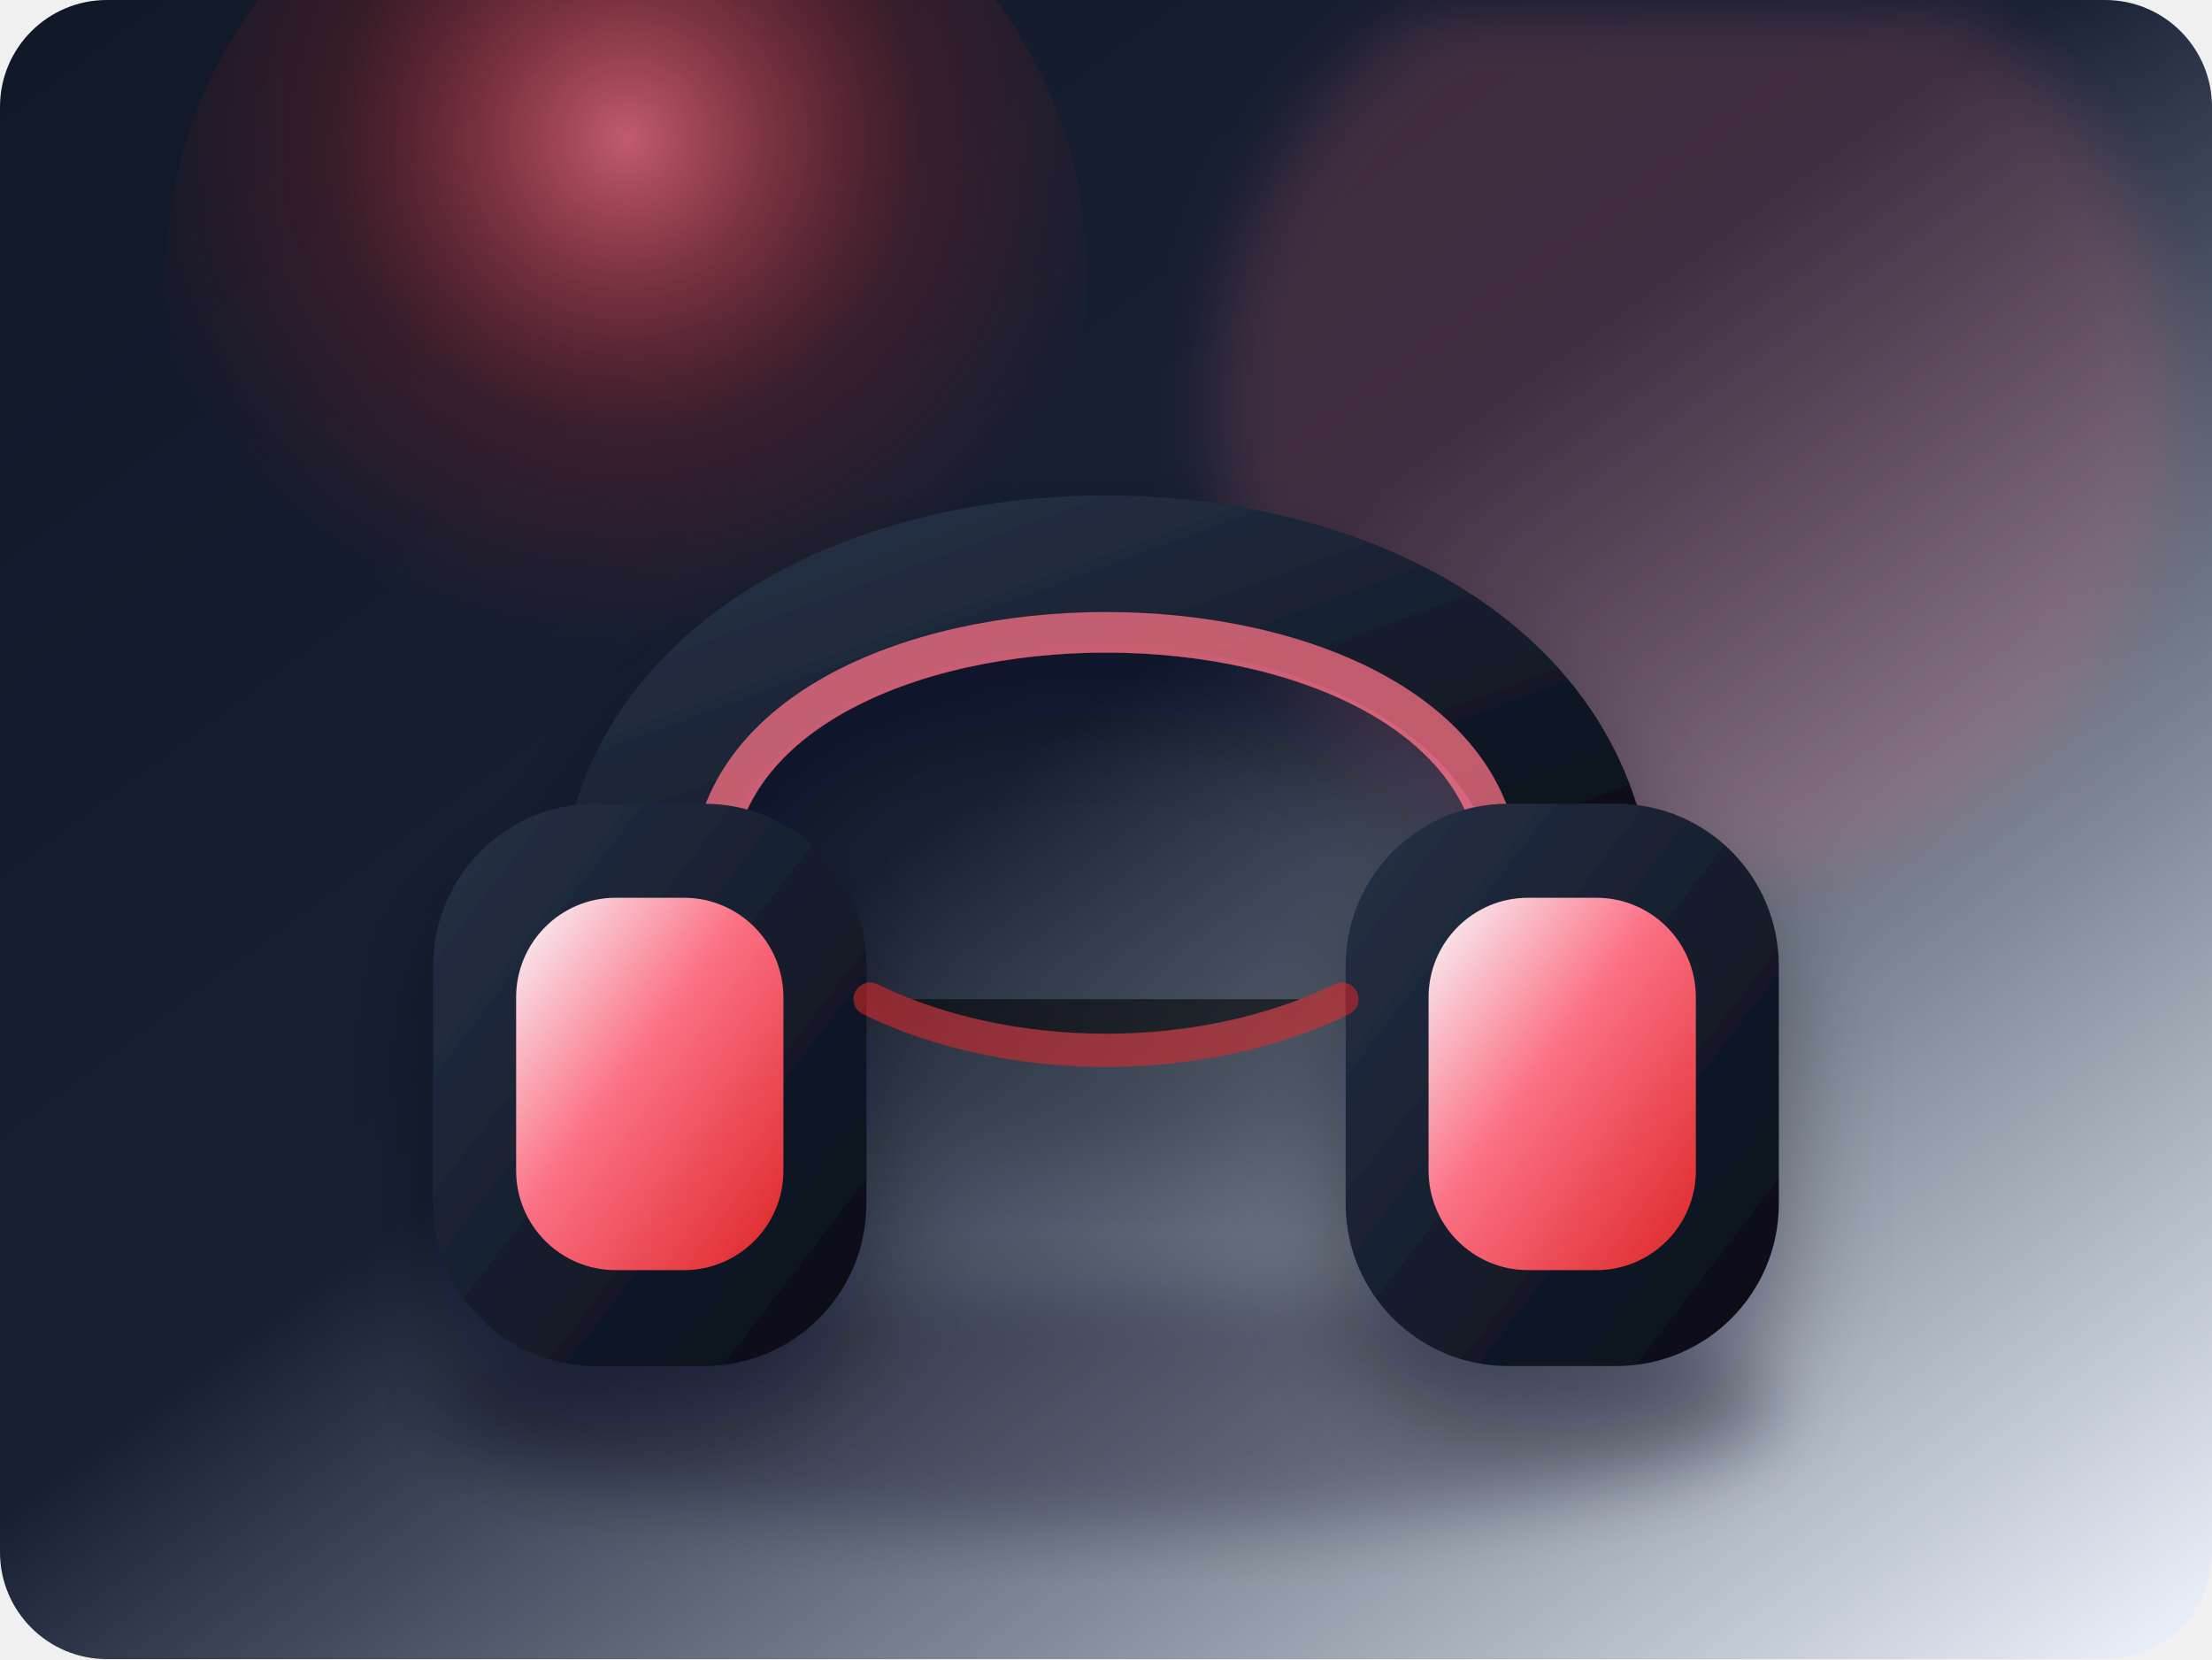
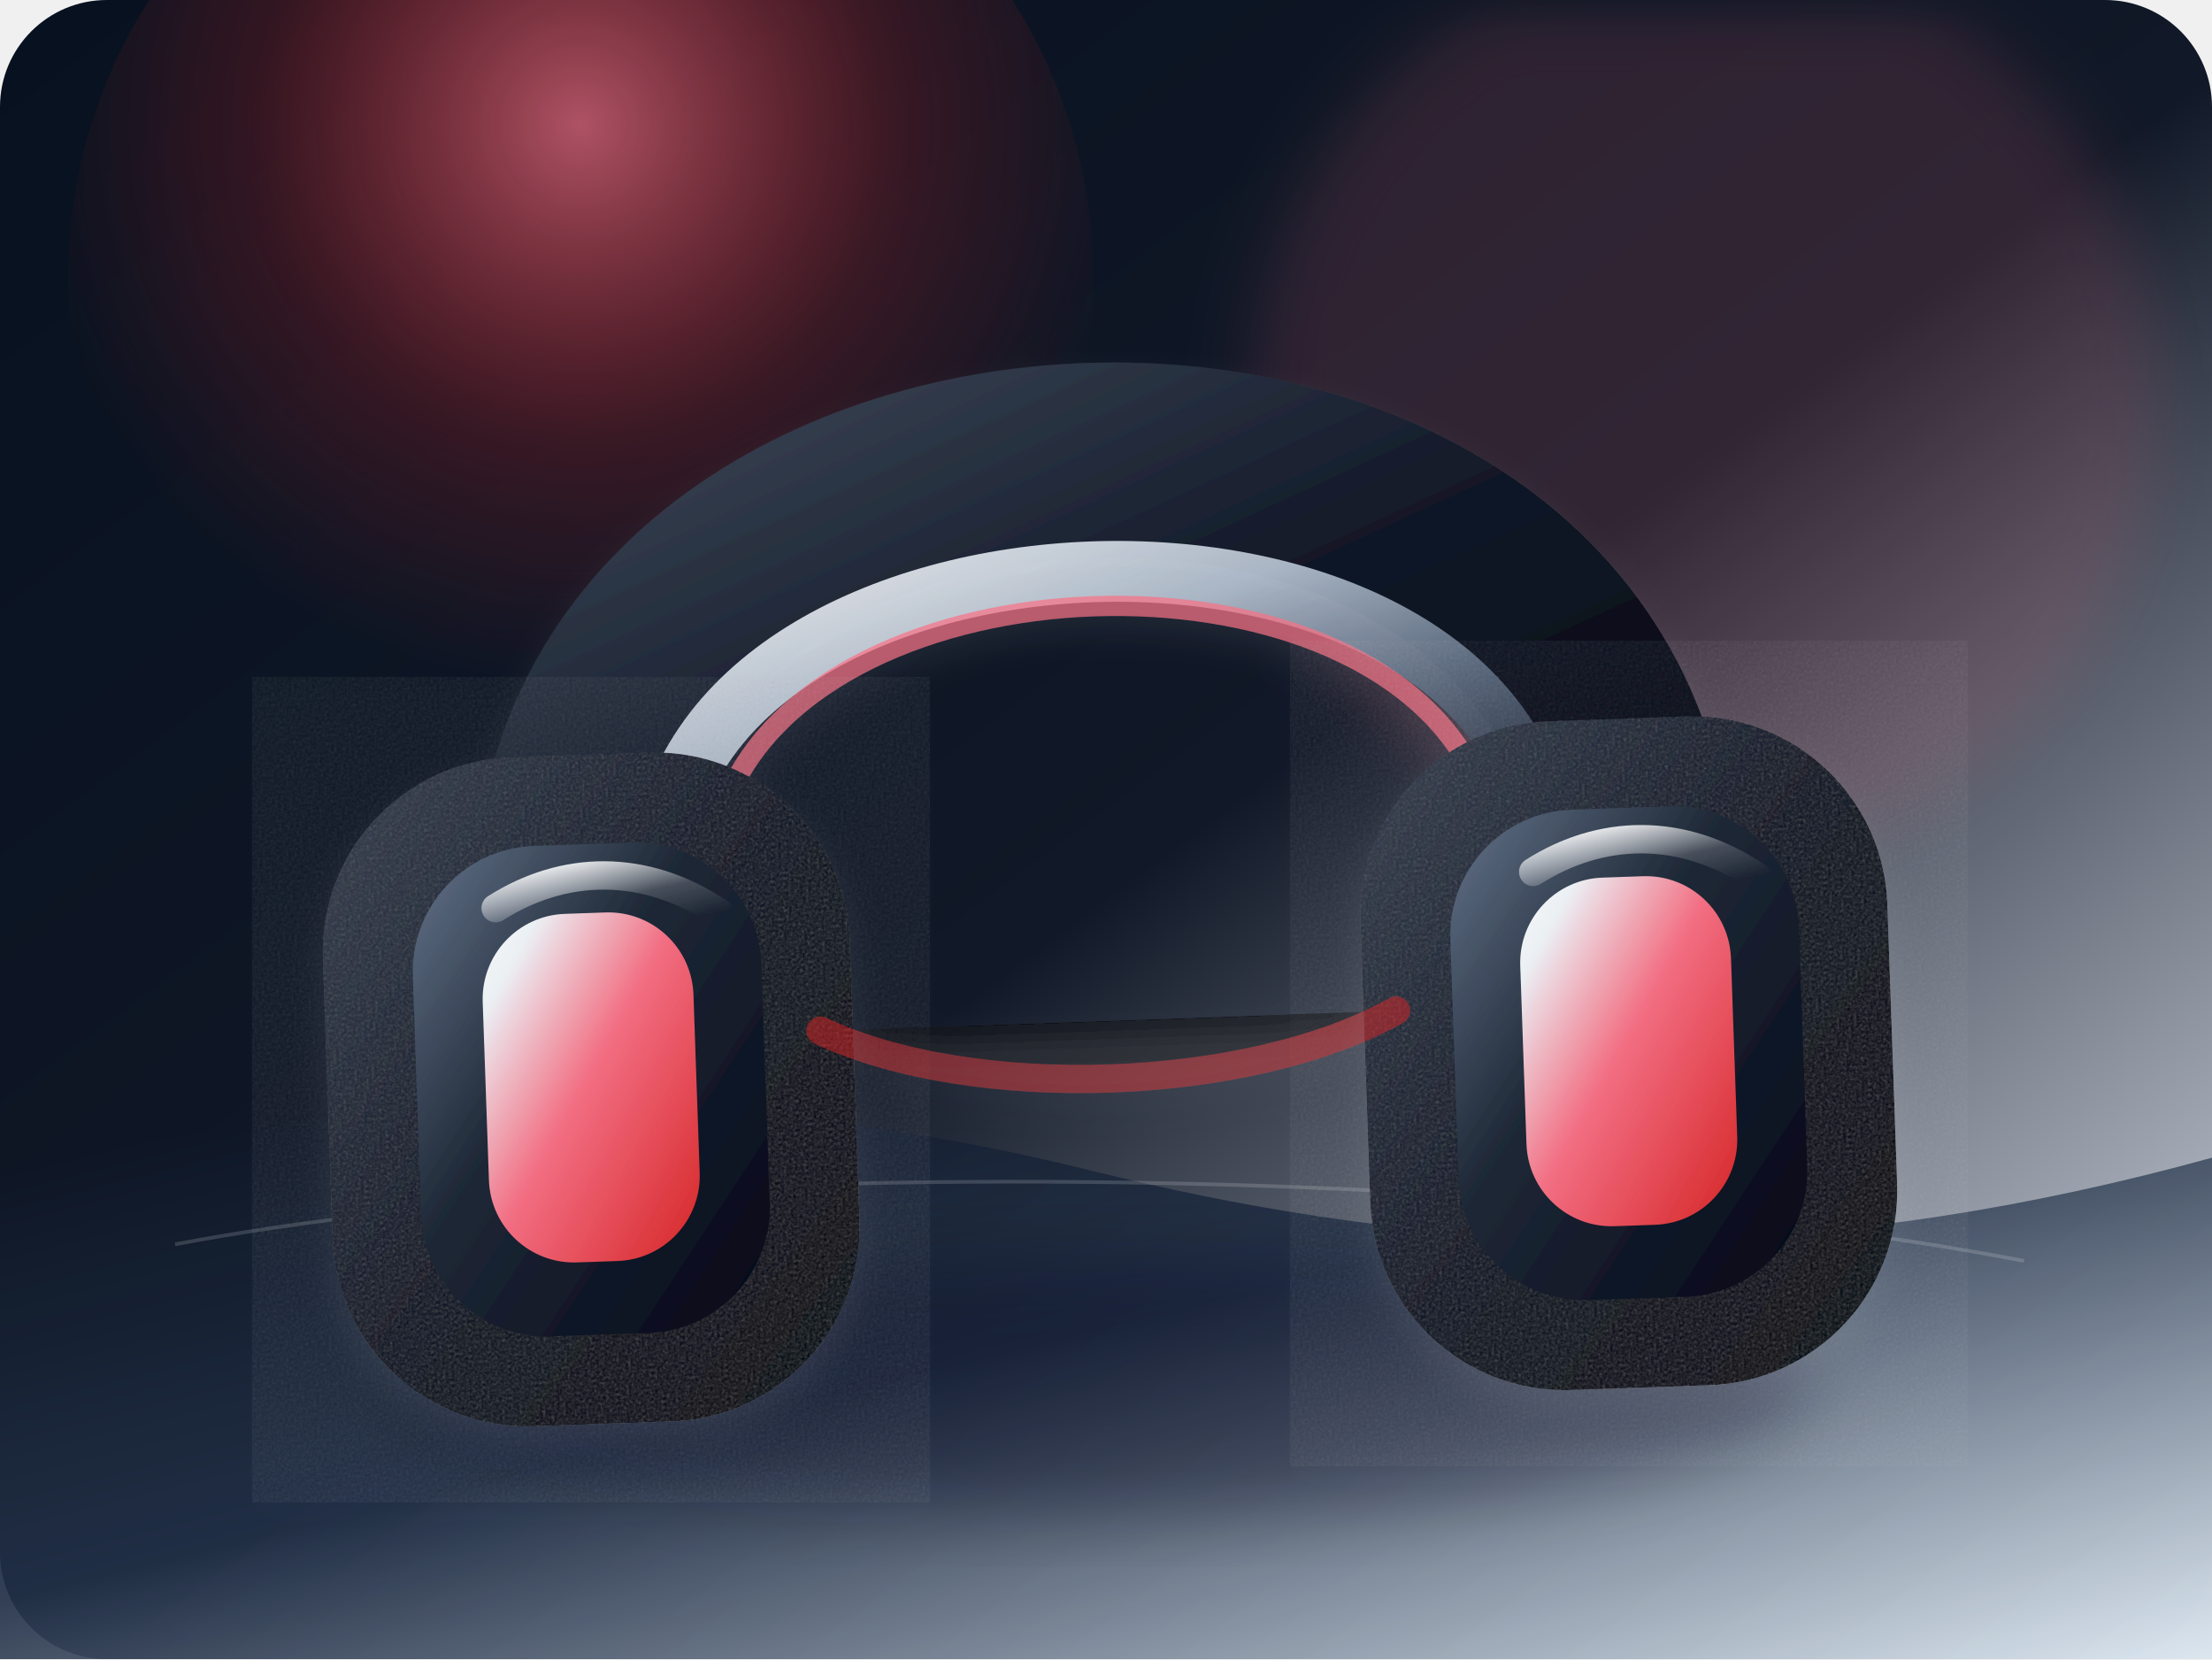
<svg xmlns="http://www.w3.org/2000/svg" width="1200" height="900" viewBox="0 0 1200 900" role="img" aria-labelledby="title desc">
  <defs>
    <linearGradient id="bg" x1="0" x2="1" y1="0" y2="1">
-       <stop offset="0%" stop-color="#111827" />
-       <stop offset="46%" stop-color="#172033" />
-       <stop offset="100%" stop-color="#eff6ff" />
+       <stop offset="0%" stop-color="#07111f" />
+       <stop offset="52%" stop-color="#111827" />
+       <stop offset="100%" stop-color="#e8eef7" />
+     </linearGradient>
+     <linearGradient id="floor" x1="0" x2="1" y1="0" y2="1">
+       <stop offset="0%" stop-color="#0b1220" />
+       <stop offset="45%" stop-color="#223047" />
+       <stop offset="100%" stop-color="#dbe6f0" />
    </linearGradient>
    <radialGradient id="halo" cx="50%" cy="35%" r="55%">
-       <stop offset="0%" stop-color="#fb7185" stop-opacity="0.75" />
-       <stop offset="58%" stop-color="#dc2626" stop-opacity="0.18" />
+       <stop offset="0%" stop-color="#fb7185" stop-opacity="0.68" />
+       <stop offset="58%" stop-color="#dc2626" stop-opacity="0.2" />
      <stop offset="100%" stop-color="#dc2626" stop-opacity="0" />
    </radialGradient>
    <linearGradient id="body" x1="0" x2="1" y1="0" y2="1">
-       <stop offset="0%" stop-color="#f8fbff" />
-       <stop offset="44%" stop-color="#fb7185" />
+       <stop offset="0%" stop-color="#ffffff" />
+       <stop offset="14%" stop-color="#f3f7fb" />
+       <stop offset="48%" stop-color="#fb7185" />
      <stop offset="100%" stop-color="#dc2626" />
    </linearGradient>
    <linearGradient id="darkBody" x1="0" x2="1" y1="0" y2="1">
-       <stop offset="0%" stop-color="#273247" />
-       <stop offset="100%" stop-color="#060b14" />
+       <stop offset="0%" stop-color="#3a465a" />
+       <stop offset="42%" stop-color="#141d2d" />
+       <stop offset="100%" stop-color="#04070d" />
+     </linearGradient>
+     <linearGradient id="rubber" x1="0" x2="1" y1="0" y2="1">
+       <stop offset="0%" stop-color="#374151" />
+       <stop offset="48%" stop-color="#111827" />
+       <stop offset="100%" stop-color="#030712" />
+     </linearGradient>
+     <linearGradient id="cushion" x1="0" x2="1" y1="0" y2="1">
+       <stop offset="0%" stop-color="#64748b" />
+       <stop offset="40%" stop-color="#1f2937" />
+       <stop offset="100%" stop-color="#020617" />
+     </linearGradient>
+     <linearGradient id="metal" x1="0" x2="1" y1="0" y2="1">
+       <stop offset="0%" stop-color="#f8fafc" />
+       <stop offset="36%" stop-color="#b6c2d1" />
+       <stop offset="66%" stop-color="#5b6b80" />
+       <stop offset="100%" stop-color="#111827" />
+     </linearGradient>
+     <linearGradient id="glass" x1="0" x2="1" y1="0" y2="1">
+       <stop offset="0%" stop-color="#ffffff" stop-opacity="0.88" />
+       <stop offset="55%" stop-color="#ffffff" stop-opacity="0.18" />
+       <stop offset="100%" stop-color="#ffffff" stop-opacity="0" />
    </linearGradient>
    <filter id="shadow" x="-30%" y="-30%" width="160%" height="170%">
-       <feDropShadow dx="0" dy="34" stdDeviation="28" flood-color="#020617" flood-opacity="0.38" />
+       <feDropShadow dx="0" dy="32" stdDeviation="24" flood-color="#020617" flood-opacity="0.45" />
+       <feDropShadow dx="0" dy="8" stdDeviation="8" flood-color="#ffffff" flood-opacity="0.08" />
    </filter>
    <filter id="soft" x="-20%" y="-20%" width="140%" height="140%">
      <feGaussianBlur stdDeviation="18" />
    </filter>
+     <filter id="texture" x="-8%" y="-8%" width="116%" height="116%">
+       <feTurbulence type="fractalNoise" baseFrequency="0.7" numOctaves="2" seed="9137" result="noise" />
+       <feColorMatrix in="noise" type="saturate" values="0" />
+       <feComponentTransfer>
+         <feFuncA type="table" tableValues="0 0.12" />
+       </feComponentTransfer>
+       <feBlend in="SourceGraphic" mode="soft-light" />
+     </filter>
+     <pattern id="fineMesh" width="28" height="28" patternUnits="userSpaceOnUse">
+       <path d="M0 14H28M14 0V28" stroke="#e2e8f0" stroke-width="1.2" opacity="0.12" />
+       <circle cx="14" cy="14" r="1.7" fill="#e2e8f0" opacity="0.2" />
+     </pattern>
  </defs>
  <rect width="1200" height="900" rx="58" fill="url(#bg)" />
-   <circle cx="340" cy="150" r="250" fill="url(#halo)" />
-   <circle cx="920" cy="220" r="260" fill="#fb7185" opacity="0.18" filter="url(#soft)" />
-   <ellipse cx="600" cy="764" rx="365" ry="66" fill="#020617" opacity="0.28" filter="url(#soft)" />
-   <g filter="url(#shadow)" transform="translate(0 12)">
-     <path d="M344 486 C344 235 856 235 856 486" fill="none" stroke="url(#darkBody)" stroke-width="82" stroke-linecap="round" />
-     <path d="M386 466 C386 286 814 286 814 466" fill="none" stroke="#fb7185" stroke-width="22" stroke-linecap="round" opacity="0.75" />
-     <rect x="235" y="424" width="235" height="305" rx="88" fill="url(#darkBody)" />
-     <rect x="730" y="424" width="235" height="305" rx="88" fill="url(#darkBody)" />
-     <rect x="280" y="475" width="145" height="202" rx="54" fill="url(#body)" />
-     <rect x="775" y="475" width="145" height="202" rx="54" fill="url(#body)" />
-     <path d="M472 530 C548 567 652 567 728 530" stroke="#dc2626" stroke-width="18" stroke-linecap="round" opacity="0.55" />
+   <circle cx="315" cy="150" r="278" fill="url(#halo)" />
+   <circle cx="925" cy="218" r="246" fill="#fb7185" opacity="0.14" filter="url(#soft)" />
+   <path d="M0 635 C210 590 392 585 596 636 C815 690 1004 682 1200 628 V900 H0 Z" fill="url(#floor)" opacity="0.92" />
+   <path d="M95 675 C358 625 828 632 1098 684" fill="none" stroke="#ffffff" stroke-width="2" opacity="0.16" />
+   <ellipse cx="600" cy="752" rx="380" ry="70" fill="#020617" opacity="0.32" filter="url(#soft)" />
+   <g transform="translate(600 535) scale(1.1) translate(-600 -535)">
+     <g filter="url(#shadow)" transform="rotate(-2 600 520) translate(0 4)">
+       <path d="M337 492 C337 198 863 198 863 492" fill="none" stroke="url(#rubber)" stroke-width="96" stroke-linecap="round" />
+       <path d="M382 466 C402 280 798 280 818 466" fill="none" stroke="url(#metal)" stroke-width="30" stroke-linecap="round" opacity="0.92" />
+       <path d="M416 432 C470 314 730 314 784 432" fill="none" stroke="#fb7185" stroke-width="10" stroke-linecap="round" opacity="0.7" />
+       <rect x="214" y="408" width="260" height="330" rx="96" fill="url(#rubber)" filter="url(#texture)" />
+       <rect x="726" y="408" width="260" height="330" rx="96" fill="url(#rubber)" filter="url(#texture)" />
+       <rect x="258" y="452" width="172" height="242" rx="62" fill="url(#cushion)" />
+       <rect x="770" y="452" width="172" height="242" rx="62" fill="url(#cushion)" />
+       <rect x="292" y="486" width="104" height="172" rx="42" fill="url(#body)" opacity="0.96" />
+       <rect x="804" y="486" width="104" height="172" rx="42" fill="url(#body)" opacity="0.96" />
+       <path d="M300 482 C334 462 374 462 410 488" fill="none" stroke="url(#glass)" stroke-width="14" stroke-linecap="round" />
+       <path d="M812 482 C846 462 886 462 922 488" fill="none" stroke="url(#glass)" stroke-width="14" stroke-linecap="round" />
+       <path d="M458 548 C532 586 668 586 742 548" stroke="#dc2626" stroke-width="14" stroke-linecap="round" opacity="0.5" />
+     </g>
  </g>
</svg>
